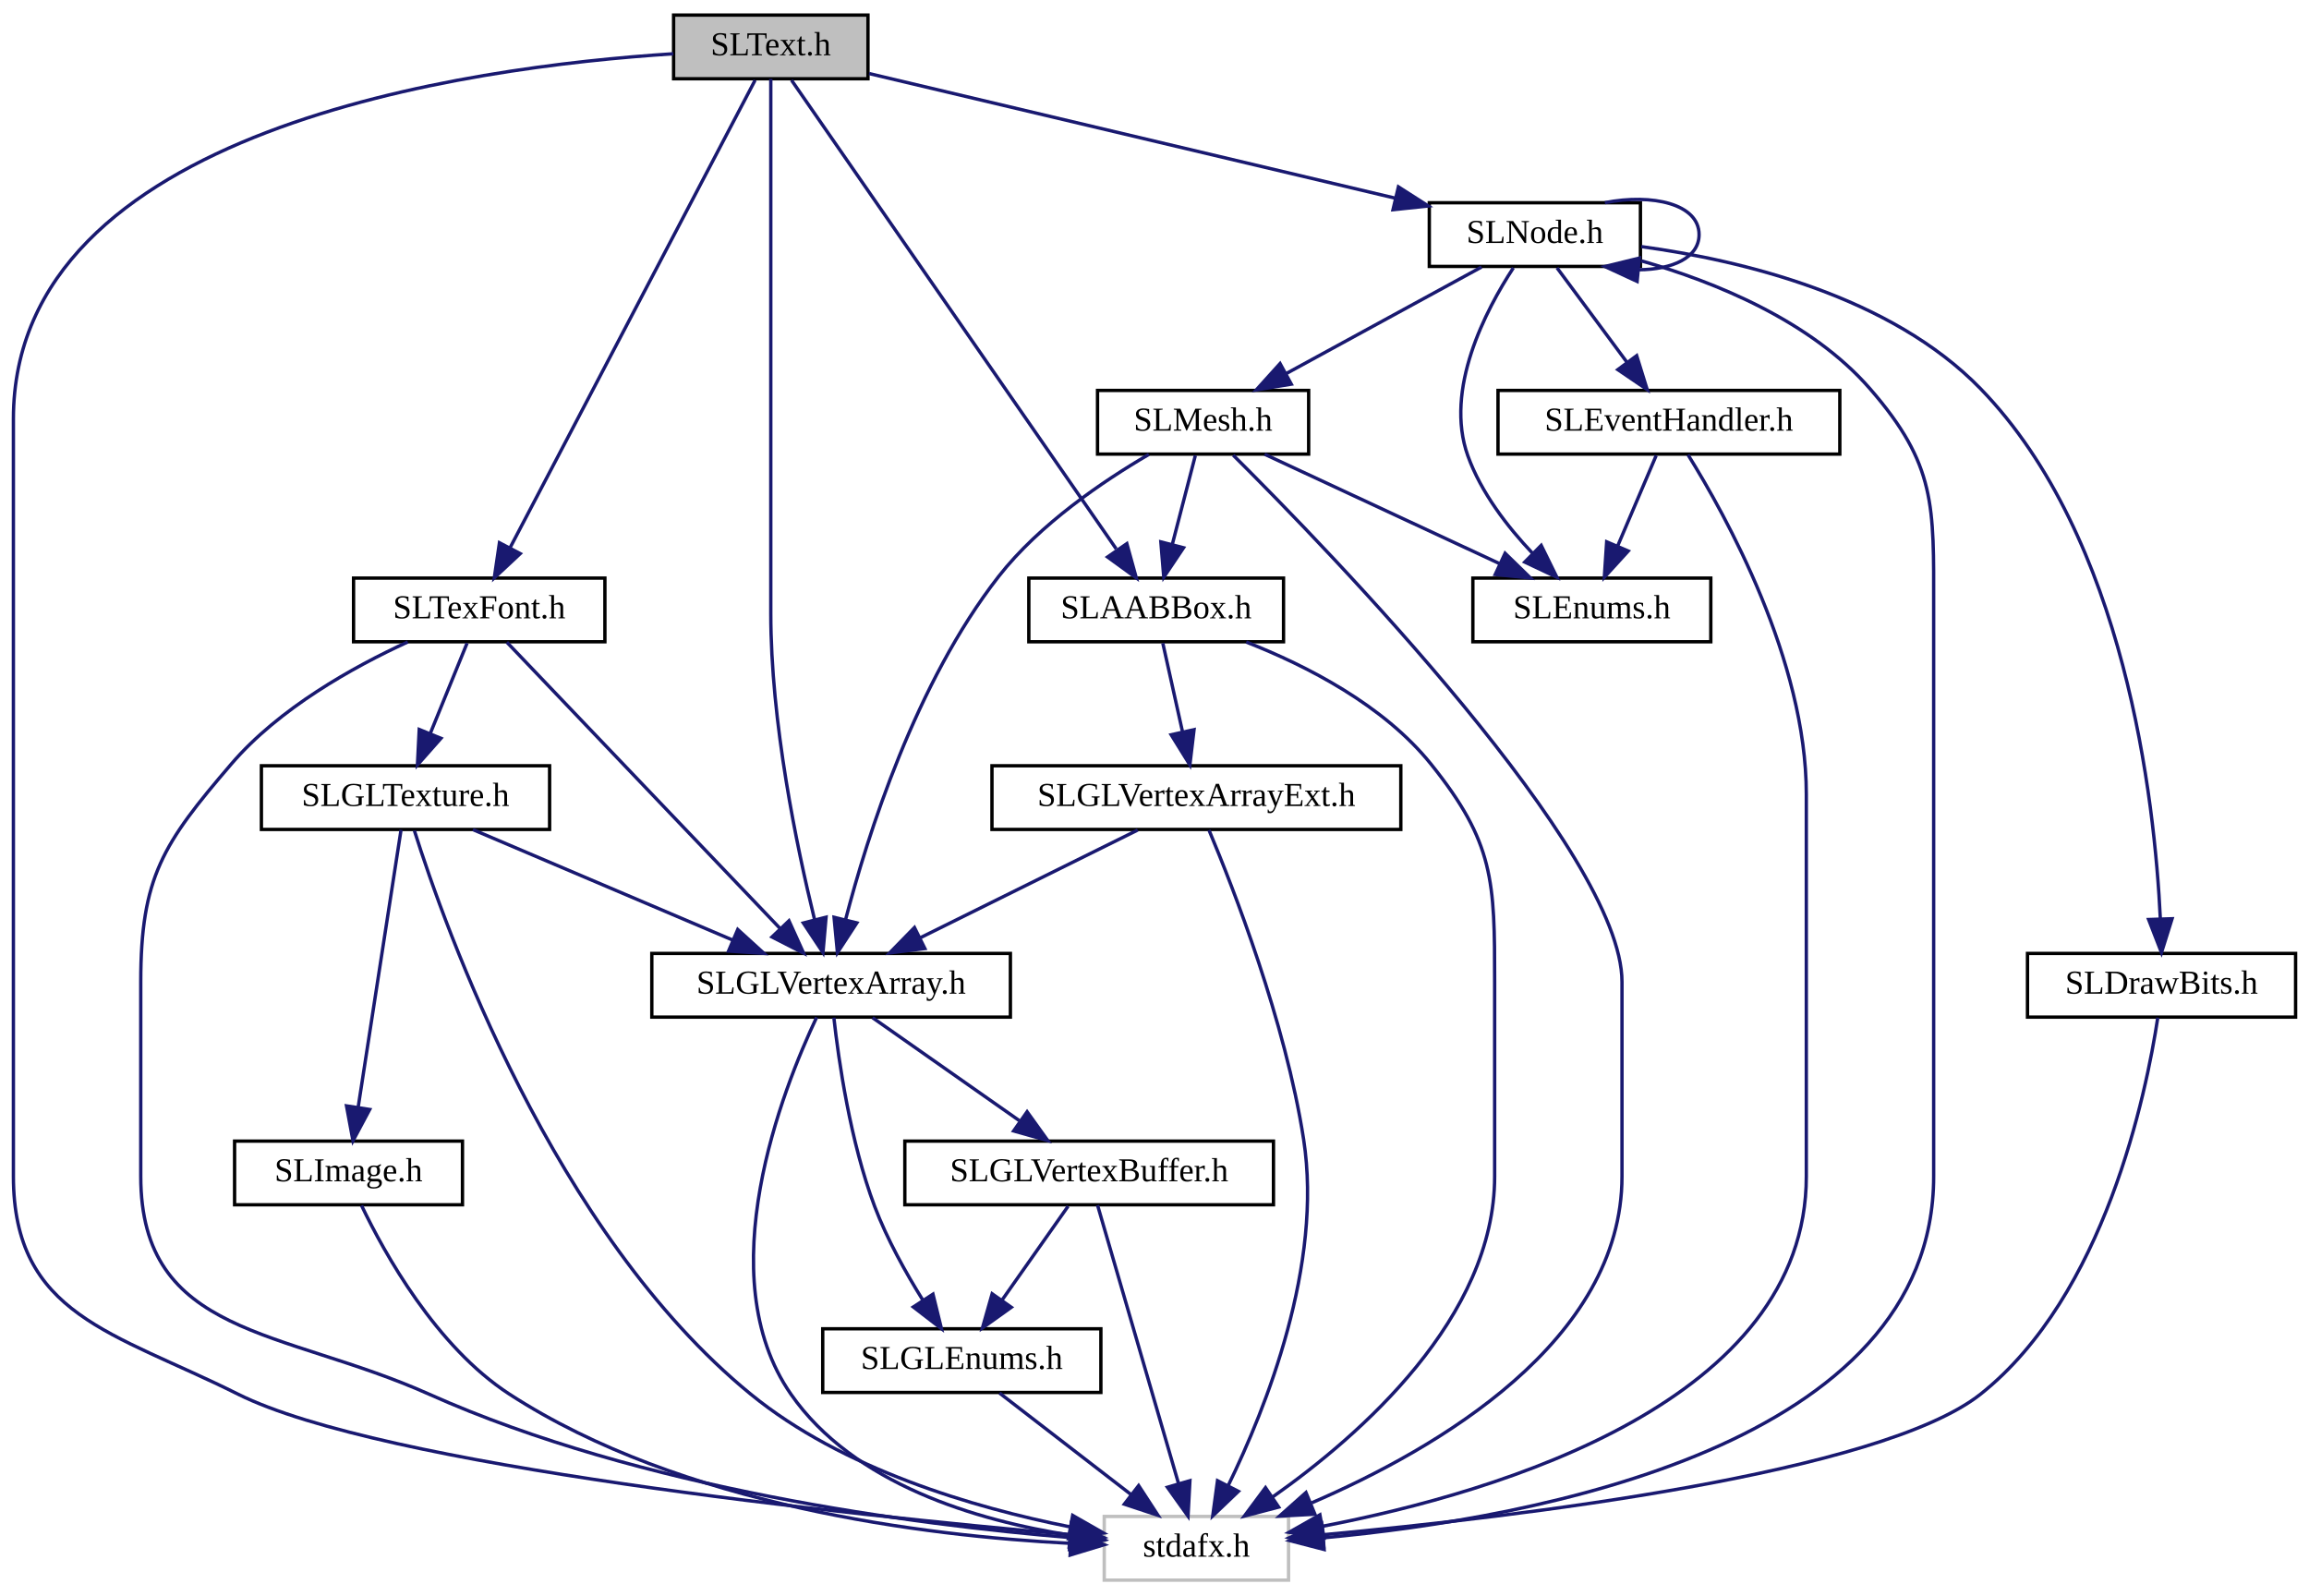
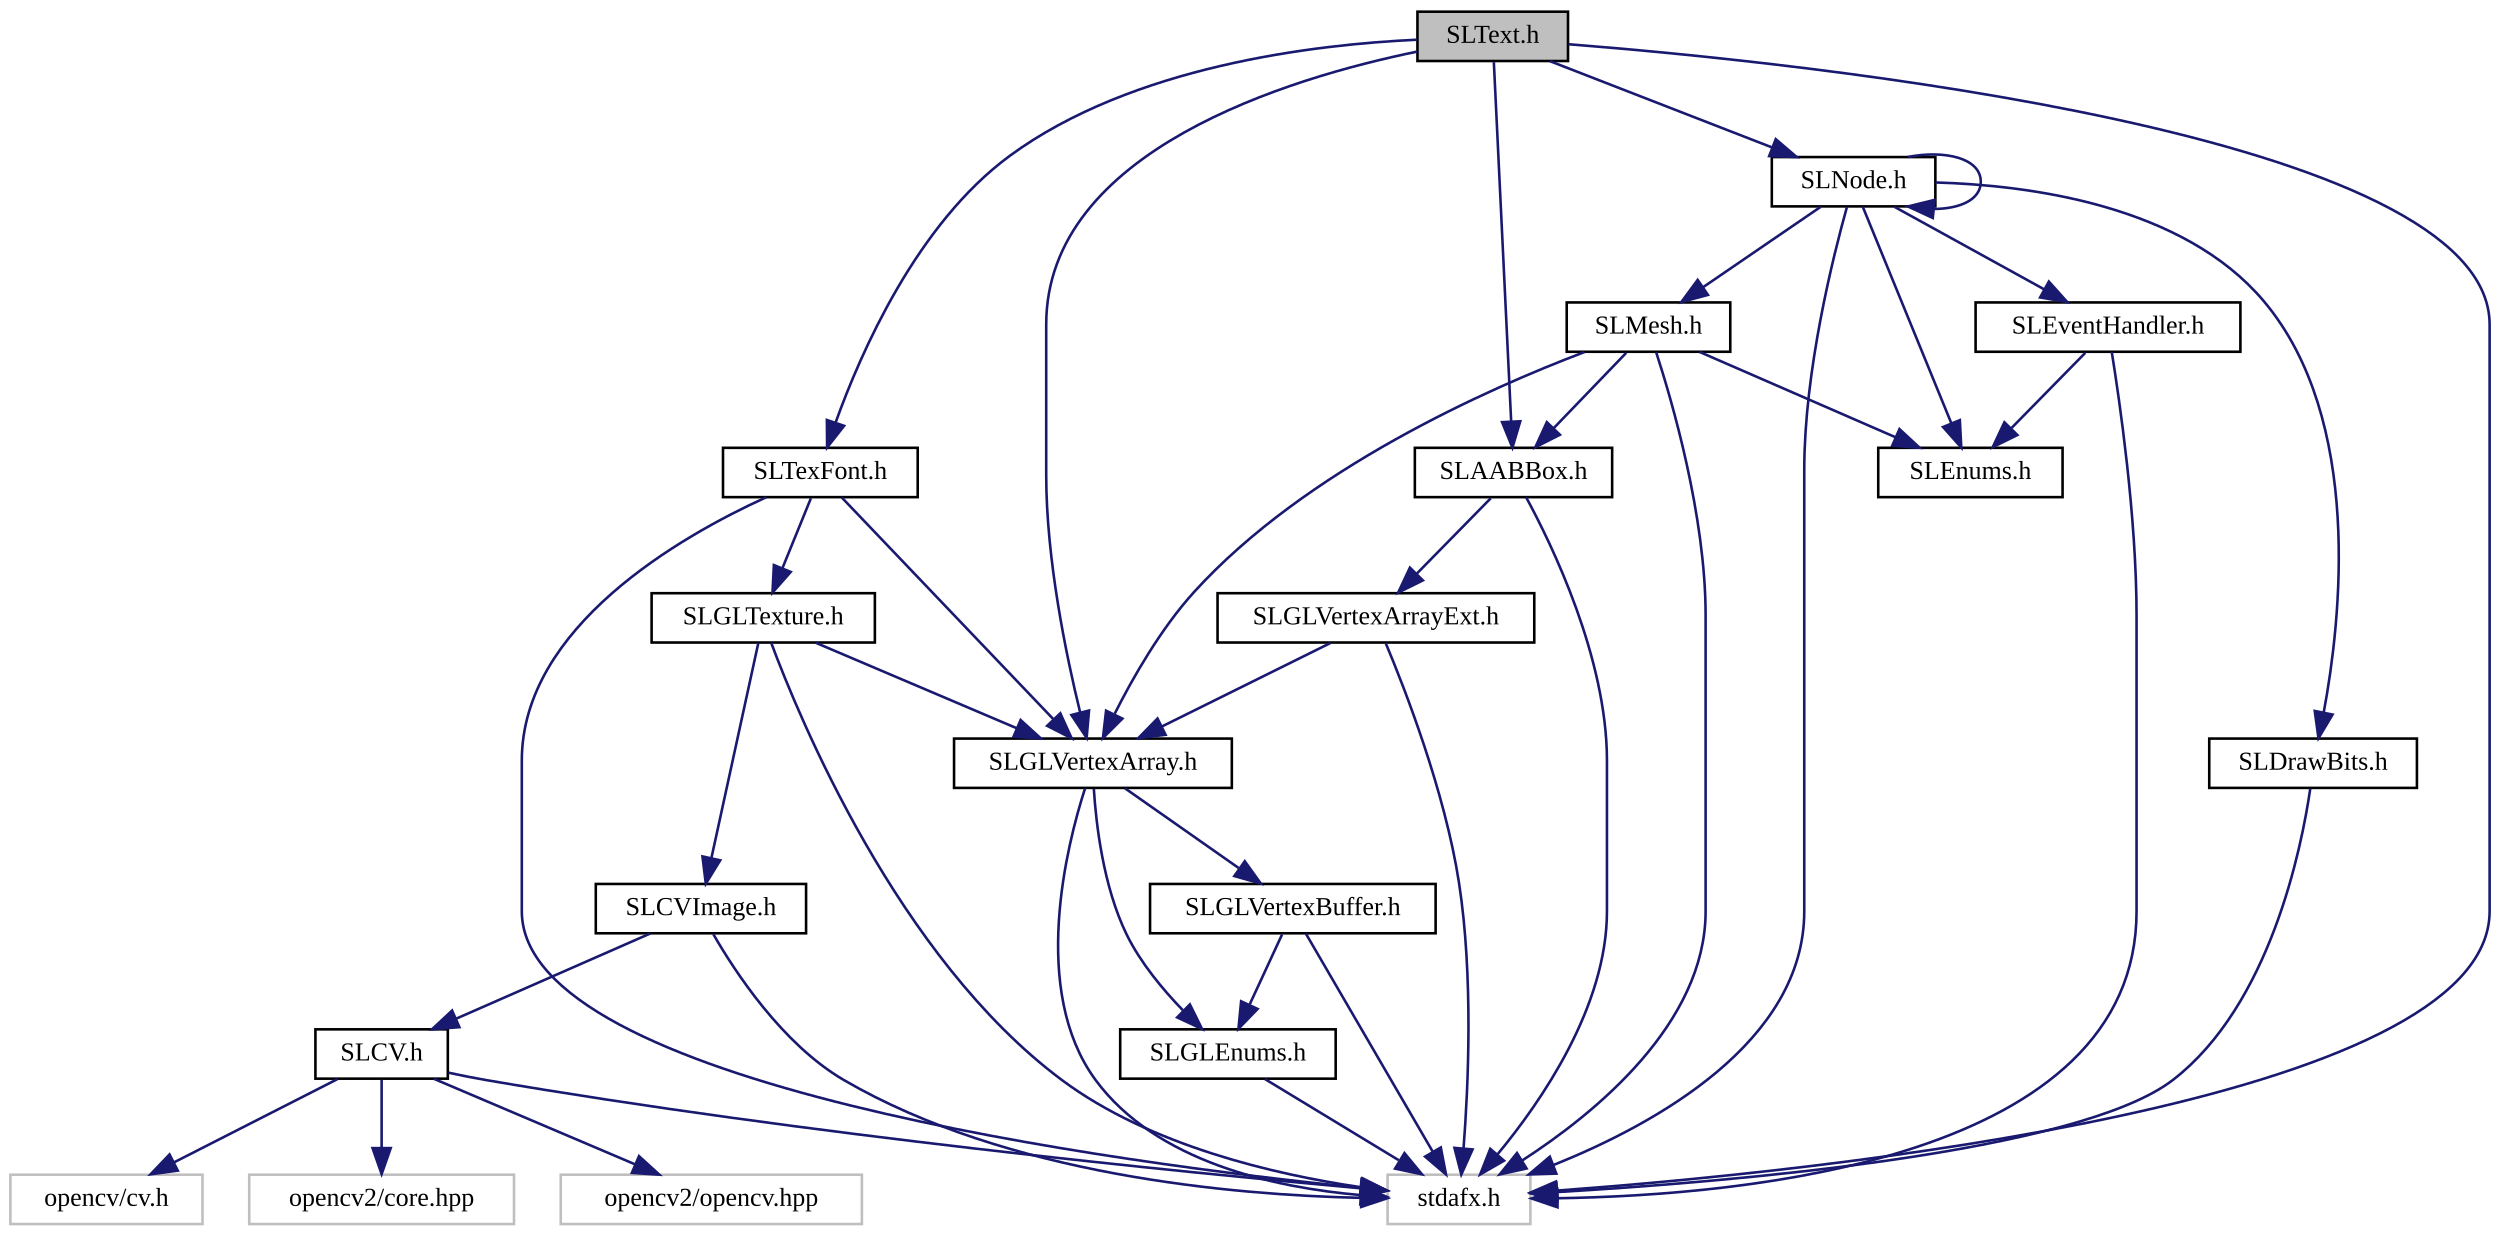
- <svg xmlns="http://www.w3.org/2000/svg" xmlns:xlink="http://www.w3.org/1999/xlink" width="689pt" height="476pt" viewBox="0.00 0.00 689.00 476.00">
+ <svg xmlns="http://www.w3.org/2000/svg" xmlns:xlink="http://www.w3.org/1999/xlink" width="963pt" height="476pt" viewBox="0.00 0.00 963.00 476.00">
  <g id="graph1" class="graph" transform="scale(1 1) rotate(0) translate(4 472)">
-     <polygon fill="white" stroke="white" points="-4,5 -4,-472 686,-472 686,5 -4,5" />
+     <polygon fill="white" stroke="white" points="-4,5 -4,-472 960,-472 960,5 -4,5" />
    <g id="node1" class="node">
-       <polygon fill="#bfbfbf" stroke="black" points="197,-448.5 197,-467.5 255,-467.5 255,-448.5 197,-448.5" />
-       <text text-anchor="middle" x="226" y="-455.5" font-family="Arial.ttf" font-size="10.00">SLText.h</text>
+       <polygon fill="#bfbfbf" stroke="black" points="542,-448.5 542,-467.5 600,-467.5 600,-448.5 542,-448.5" />
+       <text text-anchor="middle" x="571" y="-455.5" font-family="Arial.ttf" font-size="10.00">SLText.h</text>
    </g>
    <g id="node3" class="node">
-       <polygon fill="white" stroke="#bfbfbf" points="325.5,-0.5 325.5,-19.5 380.5,-19.5 380.5,-0.5 325.5,-0.5" />
-       <text text-anchor="middle" x="353" y="-7.5" font-family="Arial.ttf" font-size="10.00">stdafx.h</text>
+       <polygon fill="white" stroke="#bfbfbf" points="530.5,-0.5 530.5,-19.5 585.5,-19.5 585.5,-0.5 530.5,-0.5" />
+       <text text-anchor="middle" x="558" y="-7.5" font-family="Arial.ttf" font-size="10.00">stdafx.h</text>
    </g>
    <g id="edge2" class="edge">
-       <path fill="none" stroke="midnightblue" d="M196.917,-455.954C135.878,-452.046 0,-433.619 0,-347 0,-347 0,-347 0,-121 0,-79.512 29.883,-74.536 67,-56 109.898,-34.577 247.712,-20.091 315.136,-14.102" />
-       <polygon fill="midnightblue" stroke="midnightblue" points="315.669,-17.569 325.327,-13.214 315.061,-10.595 315.669,-17.569" />
+       <path fill="none" stroke="midnightblue" d="M600.178,-454.958C689.79,-447.898 955,-420.769 955,-347 955,-347 955,-347 955,-121 955,-46.905 694.93,-20.692 595.778,-13.39" />
+       <polygon fill="midnightblue" stroke="midnightblue" points="595.824,-9.885 585.601,-12.666 595.327,-16.867 595.824,-9.885" />
    </g>
    <g id="node5" class="node">
      <a xlink:href="_s_l_node_8h.html" target="_top" xlink:title="SLNode.h">
-         <polygon fill="white" stroke="black" points="422.5,-392.5 422.5,-411.5 485.5,-411.5 485.5,-392.5 422.5,-392.5" />
-         <text text-anchor="middle" x="454" y="-399.5" font-family="Arial.ttf" font-size="10.00">SLNode.h</text>
+         <polygon fill="white" stroke="black" points="678.5,-392.5 678.5,-411.5 741.5,-411.5 741.5,-392.5 678.5,-392.5" />
+         <text text-anchor="middle" x="710" y="-399.5" font-family="Arial.ttf" font-size="10.00">SLNode.h</text>
      </a>
    </g>
    <g id="edge4" class="edge">
-       <path fill="none" stroke="midnightblue" d="M255.34,-450.051C295.258,-440.597 366.903,-423.628 412.367,-412.86" />
-       <polygon fill="midnightblue" stroke="midnightblue" points="413.284,-416.24 422.209,-410.53 411.671,-409.429 413.284,-416.24" />
+       <path fill="none" stroke="midnightblue" d="M593.025,-448.444C616.104,-439.478 652.562,-425.314 678.641,-415.183" />
+       <polygon fill="midnightblue" stroke="midnightblue" points="680.024,-418.4 688.078,-411.516 677.489,-411.875 680.024,-418.4" />
    </g>
    <g id="node13" class="node">
      <a xlink:href="_s_l_a_a_b_box_8h.html" target="_top" xlink:title="SLAABBox.h">
-         <polygon fill="white" stroke="black" points="303,-280.5 303,-299.5 379,-299.5 379,-280.5 303,-280.5" />
-         <text text-anchor="middle" x="341" y="-287.5" font-family="Arial.ttf" font-size="10.00">SLAABBox.h</text>
+         <polygon fill="white" stroke="black" points="541,-280.5 541,-299.5 617,-299.5 617,-280.5 541,-280.5" />
+         <text text-anchor="middle" x="579" y="-287.5" font-family="Arial.ttf" font-size="10.00">SLAABBox.h</text>
      </a>
    </g>
    <g id="edge52" class="edge">
-       <path fill="none" stroke="midnightblue" d="M232.183,-448.075C250.52,-421.606 304.831,-343.209 329.078,-308.21" />
-       <polygon fill="midnightblue" stroke="midnightblue" points="332.247,-309.781 335.064,-299.568 326.492,-305.795 332.247,-309.781" />
+       <path fill="none" stroke="midnightblue" d="M571.43,-448.075C572.689,-421.945 576.387,-345.211 578.105,-309.577" />
+       <polygon fill="midnightblue" stroke="midnightblue" points="581.602,-309.725 578.587,-299.568 574.61,-309.388 581.602,-309.725" />
    </g>
    <g id="node19" class="node">
      <a xlink:href="_s_l_g_l_vertex_array_8h.html" target="_top" xlink:title="SLGLVertexArray.h">
-         <polygon fill="white" stroke="black" points="190.5,-168.5 190.5,-187.5 297.5,-187.5 297.5,-168.5 190.5,-168.5" />
-         <text text-anchor="middle" x="244" y="-175.5" font-family="Arial.ttf" font-size="10.00">SLGLVertexArray.h</text>
+         <polygon fill="white" stroke="black" points="363.5,-168.5 363.5,-187.5 470.5,-187.5 470.5,-168.5 363.5,-168.5" />
+         <text text-anchor="middle" x="417" y="-175.5" font-family="Arial.ttf" font-size="10.00">SLGLVertexArray.h</text>
      </a>
    </g>
    <g id="edge54" class="edge">
-       <path fill="none" stroke="midnightblue" d="M226,-448.442C226,-429.936 226,-384.813 226,-347 226,-347 226,-347 226,-289 226,-256.537 233.73,-219.384 239.058,-197.628" />
-       <polygon fill="midnightblue" stroke="midnightblue" points="242.495,-198.315 241.572,-187.76 235.712,-196.587 242.495,-198.315" />
+       <path fill="none" stroke="midnightblue" d="M541.823,-452.106C492.75,-442.023 399,-413.992 399,-347 399,-347 399,-347 399,-289 399,-256.537 406.73,-219.384 412.058,-197.628" />
+       <polygon fill="midnightblue" stroke="midnightblue" points="415.495,-198.315 414.572,-187.76 408.712,-196.587 415.495,-198.315" />
    </g>
    <g id="node41" class="node">
      <a xlink:href="_s_l_tex_font_8h.html" target="_top" xlink:title="SLTexFont.h">
-         <polygon fill="white" stroke="black" points="101.5,-280.5 101.5,-299.5 176.5,-299.5 176.5,-280.5 101.5,-280.5" />
-         <text text-anchor="middle" x="139" y="-287.5" font-family="Arial.ttf" font-size="10.00">SLTexFont.h</text>
+         <polygon fill="white" stroke="black" points="274.5,-280.5 274.5,-299.5 349.5,-299.5 349.5,-280.5 274.5,-280.5" />
+         <text text-anchor="middle" x="312" y="-287.5" font-family="Arial.ttf" font-size="10.00">SLTexFont.h</text>
      </a>
    </g>
    <g id="edge56" class="edge">
-       <path fill="none" stroke="midnightblue" d="M221.323,-448.075C207.509,-421.719 166.713,-343.878 148.256,-308.661" />
-       <polygon fill="midnightblue" stroke="midnightblue" points="151.233,-306.801 143.491,-299.568 145.033,-310.05 151.233,-306.801" />
+       <path fill="none" stroke="midnightblue" d="M541.676,-456.692C502.387,-454.879 432.156,-446.575 385,-412 349.177,-385.735 327.511,-336.098 317.896,-309.286" />
+       <polygon fill="midnightblue" stroke="midnightblue" points="321.142,-307.96 314.602,-299.624 314.516,-310.219 321.142,-307.96" />
    </g>
    <g id="edge6" class="edge">
-       <path fill="none" stroke="midnightblue" d="M485.74,-394.174C507.831,-387.844 536.377,-376.249 554,-356 573.759,-333.296 573,-321.098 573,-291 573,-291 573,-291 573,-121 573,-40.669 454.205,-19 391.203,-13.156" />
-       <polygon fill="midnightblue" stroke="midnightblue" points="391.12,-9.637 380.863,-12.293 390.537,-16.613 391.12,-9.637" />
+       <path fill="none" stroke="midnightblue" d="M707.438,-392.249C702.251,-373.738 691,-329.179 691,-291 691,-291 691,-291 691,-121 691,-70.725 633.871,-39.1 594.497,-23.275" />
+       <polygon fill="midnightblue" stroke="midnightblue" points="595.504,-19.912 584.915,-19.59 592.992,-26.446 595.504,-19.912" />
    </g>
    <g id="edge40" class="edge">
-       <path fill="none" stroke="midnightblue" d="M474.899,-411.525C489.099,-414.308 503,-411.133 503,-402 503,-395.079 495.017,-391.579 484.97,-391.501" />
-       <polygon fill="midnightblue" stroke="midnightblue" points="484.515,-388.029 474.899,-392.475 485.189,-394.996 484.515,-388.029" />
+       <path fill="none" stroke="midnightblue" d="M730.899,-411.525C745.099,-414.308 759,-411.133 759,-402 759,-395.079 751.017,-391.579 740.97,-391.501" />
+       <polygon fill="midnightblue" stroke="midnightblue" points="740.515,-388.029 730.899,-392.475 741.189,-394.996 740.515,-388.029" />
    </g>
    <g id="node8" class="node">
      <a xlink:href="_s_l_enums_8h.html" target="_top" xlink:title="SLEnums.h">
-         <polygon fill="white" stroke="black" points="435.5,-280.5 435.5,-299.5 506.5,-299.5 506.5,-280.5 435.5,-280.5" />
-         <text text-anchor="middle" x="471" y="-287.5" font-family="Arial.ttf" font-size="10.00">SLEnums.h</text>
+         <polygon fill="white" stroke="black" points="719.5,-280.5 719.5,-299.5 790.5,-299.5 790.5,-280.5 719.5,-280.5" />
+         <text text-anchor="middle" x="755" y="-287.5" font-family="Arial.ttf" font-size="10.00">SLEnums.h</text>
      </a>
    </g>
    <g id="edge8" class="edge">
-       <path fill="none" stroke="midnightblue" d="M447.587,-392.084C439.349,-379.481 426.911,-355.784 434,-336 437.941,-325.003 445.857,-314.769 453.36,-306.848" />
-       <polygon fill="midnightblue" stroke="midnightblue" points="455.892,-309.266 460.562,-299.755 450.981,-304.278 455.892,-309.266" />
+       <path fill="none" stroke="midnightblue" d="M713.531,-392.368C720.859,-374.456 737.85,-332.923 747.658,-308.948" />
+       <polygon fill="midnightblue" stroke="midnightblue" points="750.938,-310.172 751.485,-299.591 744.46,-307.522 750.938,-310.172" />
    </g>
    <g id="node10" class="node">
      <a xlink:href="_s_l_mesh_8h.html" target="_top" xlink:title="SLMesh.h">
-         <polygon fill="white" stroke="black" points="323.5,-336.5 323.5,-355.5 386.5,-355.5 386.5,-336.5 323.5,-336.5" />
-         <text text-anchor="middle" x="355" y="-343.5" font-family="Arial.ttf" font-size="10.00">SLMesh.h</text>
+         <polygon fill="white" stroke="black" points="599.5,-336.5 599.5,-355.5 662.5,-355.5 662.5,-336.5 599.5,-336.5" />
+         <text text-anchor="middle" x="631" y="-343.5" font-family="Arial.ttf" font-size="10.00">SLMesh.h</text>
      </a>
    </g>
    <g id="edge10" class="edge">
-       <path fill="none" stroke="midnightblue" d="M438.094,-392.324C422.362,-383.743 398.058,-370.486 379.791,-360.522" />
-       <polygon fill="midnightblue" stroke="midnightblue" points="381.322,-357.37 370.867,-355.655 377.97,-363.516 381.322,-357.37" />
+       <path fill="none" stroke="midnightblue" d="M697.307,-392.324C685.099,-383.979 666.422,-371.212 651.997,-361.352" />
+       <polygon fill="midnightblue" stroke="midnightblue" points="653.892,-358.408 643.661,-355.655 649.942,-364.187 653.892,-358.408" />
    </g>
    <g id="node32" class="node">
      <a xlink:href="_s_l_draw_bits_8h.html" target="_top" xlink:title="SLDrawBits.h">
-         <polygon fill="white" stroke="black" points="601,-168.5 601,-187.5 681,-187.5 681,-168.5 601,-168.5" />
-         <text text-anchor="middle" x="641" y="-175.5" font-family="Arial.ttf" font-size="10.00">SLDrawBits.h</text>
+         <polygon fill="white" stroke="black" points="847,-168.5 847,-187.5 927,-187.5 927,-168.5 847,-168.5" />
+         <text text-anchor="middle" x="887" y="-175.5" font-family="Arial.ttf" font-size="10.00">SLDrawBits.h</text>
      </a>
    </g>
    <g id="edge42" class="edge">
-       <path fill="none" stroke="midnightblue" d="M485.758,-398.417C515.803,-394.304 560.18,-383.641 587,-356 630.202,-311.476 638.954,-233.413 640.646,-197.741" />
-       <polygon fill="midnightblue" stroke="midnightblue" points="644.144,-197.857 640.983,-187.745 637.148,-197.622 644.144,-197.857" />
+       <path fill="none" stroke="midnightblue" d="M741.58,-401.713C778.034,-400.666 836.943,-392.862 868,-356 906.453,-310.36 897.706,-232.864 891.087,-197.539" />
+       <polygon fill="midnightblue" stroke="midnightblue" points="894.497,-196.747 889.075,-187.645 887.638,-198.142 894.497,-196.747" />
    </g>
    <g id="node35" class="node">
      <a xlink:href="_s_l_event_handler_8h.html" target="_top" xlink:title="SLEventHandler.h">
-         <polygon fill="white" stroke="black" points="443,-336.5 443,-355.5 545,-355.5 545,-336.5 443,-336.5" />
-         <text text-anchor="middle" x="494" y="-343.5" font-family="Arial.ttf" font-size="10.00">SLEventHandler.h</text>
+         <polygon fill="white" stroke="black" points="757,-336.5 757,-355.5 859,-355.5 859,-336.5 757,-336.5" />
+         <text text-anchor="middle" x="808" y="-343.5" font-family="Arial.ttf" font-size="10.00">SLEventHandler.h</text>
      </a>
    </g>
    <g id="edge46" class="edge">
-       <path fill="none" stroke="midnightblue" d="M460.605,-392.083C466.255,-384.455 474.545,-373.264 481.451,-363.941" />
-       <polygon fill="midnightblue" stroke="midnightblue" points="484.378,-365.87 487.518,-355.751 478.753,-361.703 484.378,-365.87" />
+       <path fill="none" stroke="midnightblue" d="M725.745,-392.324C741.319,-383.743 765.377,-370.486 783.459,-360.522" />
+       <polygon fill="midnightblue" stroke="midnightblue" points="785.224,-363.546 792.294,-355.655 781.846,-357.415 785.224,-363.546" />
    </g>
    <g id="edge12" class="edge">
-       <path fill="none" stroke="midnightblue" d="M363.99,-336.179C392.651,-307.666 480,-217.602 480,-179 480,-179 480,-179 480,-121 480,-71.865 425.014,-39.766 387.403,-23.557" />
-       <polygon fill="midnightblue" stroke="midnightblue" points="388.367,-20.169 377.788,-19.591 385.698,-26.64 388.367,-20.169" />
+       <path fill="none" stroke="midnightblue" d="M633.967,-336.279C639.972,-317.824 653,-273.367 653,-235 653,-235 653,-235 653,-121 653,-77.739 610.392,-43.086 582.245,-24.915" />
+       <polygon fill="midnightblue" stroke="midnightblue" points="584.03,-21.903 573.687,-19.604 580.339,-27.851 584.03,-21.903" />
    </g>
    <g id="edge38" class="edge">
-       <path fill="none" stroke="midnightblue" d="M373.381,-336.444C392.216,-327.675 421.731,-313.935 443.379,-303.858" />
-       <polygon fill="midnightblue" stroke="midnightblue" points="445.117,-306.91 452.705,-299.516 442.162,-300.564 445.117,-306.91" />
+       <path fill="none" stroke="midnightblue" d="M650.648,-336.444C670.965,-327.596 702.903,-313.687 726.098,-303.586" />
+       <polygon fill="midnightblue" stroke="midnightblue" points="727.673,-306.718 735.444,-299.516 724.878,-300.3 727.673,-306.718" />
    </g>
    <g id="edge14" class="edge">
-       <path fill="none" stroke="midnightblue" d="M352.688,-336.083C350.833,-328.927 348.165,-318.635 345.846,-309.691" />
-       <polygon fill="midnightblue" stroke="midnightblue" points="349.166,-308.553 343.269,-299.751 342.391,-310.309 349.166,-308.553" />
+       <path fill="none" stroke="midnightblue" d="M622.413,-336.083C614.841,-328.22 603.622,-316.569 594.486,-307.081" />
+       <polygon fill="midnightblue" stroke="midnightblue" points="596.885,-304.527 587.427,-299.751 591.842,-309.382 596.885,-304.527" />
    </g>
    <g id="edge36" class="edge">
-       <path fill="none" stroke="midnightblue" d="M338.809,-336.4C325.263,-328.499 306.239,-315.655 294,-300 269.245,-268.335 254.832,-222.682 248.285,-197.473" />
-       <polygon fill="midnightblue" stroke="midnightblue" points="251.677,-196.61 245.888,-187.737 244.88,-198.284 251.677,-196.61" />
+       <path fill="none" stroke="midnightblue" d="M606.355,-336.4C569.286,-322.353 498.959,-291.228 456,-244 443.157,-229.881 432.349,-210.897 425.392,-197.093" />
+       <polygon fill="midnightblue" stroke="midnightblue" points="428.359,-195.189 420.852,-187.712 422.058,-198.238 428.359,-195.189" />
    </g>
    <g id="edge16" class="edge">
-       <path fill="none" stroke="midnightblue" d="M367.871,-280.421C385.906,-273.353 408.866,-261.599 423,-244 441.846,-220.533 442,-209.098 442,-179 442,-179 442,-179 442,-121 442,-78.846 402.01,-43.779 375.642,-25.239" />
-       <polygon fill="midnightblue" stroke="midnightblue" points="377.544,-22.3 367.299,-19.599 373.623,-28.099 377.544,-22.3" />
+       <path fill="none" stroke="midnightblue" d="M583.855,-280.473C593.682,-262.386 615,-218.585 615,-179 615,-179 615,-179 615,-121 615,-84.3 589.679,-47.657 572.79,-27.297" />
+       <polygon fill="midnightblue" stroke="midnightblue" points="575.348,-24.904 566.167,-19.616 570.046,-29.475 575.348,-24.904" />
    </g>
    <g id="node16" class="node">
      <a xlink:href="_s_l_g_l_vertex_array_ext_8h.html" target="_top" xlink:title="SLGLVertexArrayExt.h">
-         <polygon fill="white" stroke="black" points="292,-224.5 292,-243.5 414,-243.5 414,-224.5 292,-224.5" />
-         <text text-anchor="middle" x="353" y="-231.5" font-family="Arial.ttf" font-size="10.00">SLGLVertexArrayExt.h</text>
+         <polygon fill="white" stroke="black" points="465,-224.5 465,-243.5 587,-243.5 587,-224.5 465,-224.5" />
+         <text text-anchor="middle" x="526" y="-231.5" font-family="Arial.ttf" font-size="10.00">SLGLVertexArrayExt.h</text>
      </a>
    </g>
    <g id="edge18" class="edge">
-       <path fill="none" stroke="midnightblue" d="M342.982,-280.083C344.572,-272.927 346.859,-262.635 348.846,-253.691" />
-       <polygon fill="midnightblue" stroke="midnightblue" points="352.303,-254.272 351.055,-243.751 345.469,-252.754 352.303,-254.272" />
+       <path fill="none" stroke="midnightblue" d="M570.248,-280.083C562.53,-272.22 551.095,-260.569 541.783,-251.081" />
+       <polygon fill="midnightblue" stroke="midnightblue" points="544.092,-248.436 534.589,-243.751 539.096,-253.34 544.092,-248.436" />
    </g>
    <g id="edge20" class="edge">
-       <path fill="none" stroke="midnightblue" d="M356.762,-224.302C363.982,-207.084 379.547,-167.265 385,-132 390.785,-94.588 373.876,-52.057 362.482,-28.702" />
-       <polygon fill="midnightblue" stroke="midnightblue" points="365.538,-26.99 357.877,-19.672 359.302,-30.17 365.538,-26.99" />
+       <path fill="none" stroke="midnightblue" d="M529.762,-224.302C536.982,-207.084 552.547,-167.265 558,-132 563.545,-96.14 561.607,-53.584 559.76,-29.694" />
+       <polygon fill="midnightblue" stroke="midnightblue" points="563.234,-29.242 558.893,-19.577 556.26,-29.839 563.234,-29.242" />
    </g>
    <g id="edge22" class="edge">
-       <path fill="none" stroke="midnightblue" d="M335.487,-224.324C317.928,-215.625 290.669,-202.12 270.469,-192.113" />
-       <polygon fill="midnightblue" stroke="midnightblue" points="271.984,-188.958 261.469,-187.655 268.876,-195.23 271.984,-188.958" />
+       <path fill="none" stroke="midnightblue" d="M508.487,-224.324C490.928,-215.625 463.669,-202.12 443.469,-192.113" />
+       <polygon fill="midnightblue" stroke="midnightblue" points="444.984,-188.958 434.469,-187.655 441.876,-195.23 444.984,-188.958" />
    </g>
    <g id="edge24" class="edge">
-       <path fill="none" stroke="midnightblue" d="M239.674,-168.428C229.636,-147.202 207.423,-91.362 232,-56 250.683,-29.118 287.436,-18.263 315.558,-13.896" />
-       <polygon fill="midnightblue" stroke="midnightblue" points="316.033,-17.364 325.478,-12.564 315.101,-10.426 316.033,-17.364" />
+       <path fill="none" stroke="midnightblue" d="M413.965,-168.325C407.051,-146.863 392.612,-90.526 418,-56 441.268,-24.356 487.133,-14.493 520.031,-11.662" />
+       <polygon fill="midnightblue" stroke="midnightblue" points="520.471,-15.14 530.211,-10.97 519.997,-8.156 520.471,-15.14" />
    </g>
    <g id="node22" class="node">
      <a xlink:href="_s_l_g_l_enums_8h.html" target="_top" xlink:title="SLGLEnums.h">
-         <polygon fill="white" stroke="black" points="241.5,-56.5 241.5,-75.5 324.5,-75.5 324.5,-56.5 241.5,-56.5" />
-         <text text-anchor="middle" x="283" y="-63.5" font-family="Arial.ttf" font-size="10.00">SLGLEnums.h</text>
+         <polygon fill="white" stroke="black" points="427.5,-56.5 427.5,-75.5 510.5,-75.5 510.5,-56.5 427.5,-56.5" />
+         <text text-anchor="middle" x="469" y="-63.5" font-family="Arial.ttf" font-size="10.00">SLGLEnums.h</text>
      </a>
    </g>
    <g id="edge26" class="edge">
-       <path fill="none" stroke="midnightblue" d="M244.824,-168.34C246.233,-155.643 249.69,-131.382 257,-112 260.662,-102.291 266.28,-92.224 271.359,-84.08" />
-       <polygon fill="midnightblue" stroke="midnightblue" points="274.397,-85.829 276.923,-75.54 268.531,-82.008 274.397,-85.829" />
+       <path fill="none" stroke="midnightblue" d="M417.346,-168.133C418.16,-155.179 420.883,-130.6 430,-112 435.324,-101.139 443.927,-90.806 451.701,-82.787" />
+       <polygon fill="midnightblue" stroke="midnightblue" points="454.342,-85.1 459.046,-75.606 449.449,-80.094 454.342,-85.1" />
    </g>
    <g id="node25" class="node">
      <a xlink:href="_s_l_g_l_vertex_buffer_8h.html" target="_top" xlink:title="SLGLVertexBuffer.h">
-         <polygon fill="white" stroke="black" points="266,-112.5 266,-131.5 376,-131.5 376,-112.5 266,-112.5" />
-         <text text-anchor="middle" x="321" y="-119.5" font-family="Arial.ttf" font-size="10.00">SLGLVertexBuffer.h</text>
+         <polygon fill="white" stroke="black" points="439,-112.5 439,-131.5 549,-131.5 549,-112.5 439,-112.5" />
+         <text text-anchor="middle" x="494" y="-119.5" font-family="Arial.ttf" font-size="10.00">SLGLVertexBuffer.h</text>
      </a>
    </g>
    <g id="edge30" class="edge">
-       <path fill="none" stroke="midnightblue" d="M256.371,-168.324C268.158,-160.058 286.132,-147.453 300.136,-137.632" />
-       <polygon fill="midnightblue" stroke="midnightblue" points="302.482,-140.262 308.659,-131.655 298.462,-134.531 302.482,-140.262" />
+       <path fill="none" stroke="midnightblue" d="M429.371,-168.324C441.158,-160.058 459.132,-147.453 473.136,-137.632" />
+       <polygon fill="midnightblue" stroke="midnightblue" points="475.482,-140.262 481.659,-131.655 471.462,-134.531 475.482,-140.262" />
    </g>
    <g id="edge28" class="edge">
-       <path fill="none" stroke="midnightblue" d="M294.247,-56.324C304.797,-48.185 320.801,-35.84 333.442,-26.087" />
-       <polygon fill="midnightblue" stroke="midnightblue" points="335.769,-28.713 341.549,-19.834 331.493,-23.171 335.769,-28.713" />
+       <path fill="none" stroke="midnightblue" d="M483.299,-56.324C497.183,-47.9 518.492,-34.971 534.804,-25.074" />
+       <polygon fill="midnightblue" stroke="midnightblue" points="537.002,-27.834 543.736,-19.654 533.371,-21.849 537.002,-27.834" />
    </g>
    <g id="edge32" class="edge">
-       <path fill="none" stroke="midnightblue" d="M323.511,-112.368C328.698,-94.537 340.696,-53.295 347.685,-29.272" />
-       <polygon fill="midnightblue" stroke="midnightblue" points="351.068,-30.171 350.501,-19.591 344.347,-28.216 351.068,-30.171" />
+       <path fill="none" stroke="midnightblue" d="M499.022,-112.368C509.537,-94.296 534.043,-52.176 547.93,-28.307" />
+       <polygon fill="midnightblue" stroke="midnightblue" points="550.998,-29.995 553.001,-19.591 544.947,-26.475 550.998,-29.995" />
    </g>
    <g id="edge34" class="edge">
-       <path fill="none" stroke="midnightblue" d="M314.725,-112.083C309.358,-104.455 301.482,-93.264 294.921,-83.941" />
-       <polygon fill="midnightblue" stroke="midnightblue" points="297.775,-81.915 289.158,-75.751 292.051,-85.943 297.775,-81.915" />
+       <path fill="none" stroke="midnightblue" d="M489.872,-112.083C486.486,-104.77 481.584,-94.181 477.381,-85.103" />
+       <polygon fill="midnightblue" stroke="midnightblue" points="480.429,-83.355 473.051,-75.751 474.077,-86.296 480.429,-83.355" />
    </g>
    <g id="edge44" class="edge">
-       <path fill="none" stroke="midnightblue" d="M639.874,-168.326C636.47,-145.853 624.129,-85.447 587,-56 557.173,-32.344 449.289,-19.444 390.998,-14.06" />
-       <polygon fill="midnightblue" stroke="midnightblue" points="390.993,-10.546 380.721,-13.142 390.37,-17.518 390.993,-10.546" />
+       <path fill="none" stroke="midnightblue" d="M885.92,-168.266C882.628,-145.65 870.534,-84.928 833,-56 796.537,-27.898 662.3,-16.709 595.818,-12.817" />
+       <polygon fill="midnightblue" stroke="midnightblue" points="595.935,-9.318 585.755,-12.254 595.544,-16.307 595.935,-9.318" />
    </g>
    <g id="edge48" class="edge">
-       <path fill="none" stroke="midnightblue" d="M499.701,-336.288C510.967,-318.205 535,-274.946 535,-235 535,-235 535,-235 535,-121 535,-54.198 444.082,-26.875 390.766,-16.596" />
-       <polygon fill="midnightblue" stroke="midnightblue" points="391.106,-13.1 380.642,-14.76 389.857,-19.988 391.106,-13.1" />
+       <path fill="none" stroke="midnightblue" d="M809.438,-336.471C812.42,-318.022 819,-273.001 819,-235 819,-235 819,-235 819,-121 819,-25.39 668.436,-11.56 596.021,-10.437" />
+       <polygon fill="midnightblue" stroke="midnightblue" points="595.96,-6.937 585.932,-10.355 595.903,-13.936 595.96,-6.937" />
    </g>
    <g id="edge50" class="edge">
-       <path fill="none" stroke="midnightblue" d="M490.202,-336.083C487.087,-328.77 482.577,-318.181 478.711,-309.103" />
-       <polygon fill="midnightblue" stroke="midnightblue" points="481.866,-307.58 474.727,-299.751 475.426,-310.323 481.866,-307.58" />
+       <path fill="none" stroke="midnightblue" d="M799.248,-336.083C791.53,-328.22 780.095,-316.569 770.783,-307.081" />
+       <polygon fill="midnightblue" stroke="midnightblue" points="773.092,-304.436 763.589,-299.751 768.096,-309.34 773.092,-304.436" />
    </g>
    <g id="edge58" class="edge">
-       <path fill="none" stroke="midnightblue" d="M117.671,-280.444C101.353,-272.955 79.294,-260.662 65,-244 44.631,-220.258 38,-210.282 38,-179 38,-179 38,-179 38,-121 38,-73.089 80.265,-75.564 124,-56 187.44,-27.622 268.674,-17.07 315.376,-13.196" />
-       <polygon fill="midnightblue" stroke="midnightblue" points="315.656,-16.685 325.357,-12.427 315.118,-9.706 315.656,-16.685" />
-     </g>
-     <g id="edge70" class="edge">
-       <path fill="none" stroke="midnightblue" d="M147.239,-280.368C164.797,-261.974 206.132,-218.671 228.678,-195.052" />
-       <polygon fill="midnightblue" stroke="midnightblue" points="231.426,-197.242 235.799,-187.591 226.363,-192.408 231.426,-197.242" />
+       <path fill="none" stroke="midnightblue" d="M291.174,-280.473C258.035,-265.358 197,-230.527 197,-179 197,-179 197,-179 197,-121 197,-53.97 427.621,-23.818 520.204,-14.415" />
+       <polygon fill="midnightblue" stroke="midnightblue" points="520.665,-17.886 530.272,-13.419 519.976,-10.92 520.665,-17.886" />
+     </g>
+     <g id="edge80" class="edge">
+       <path fill="none" stroke="midnightblue" d="M320.239,-280.368C337.797,-261.974 379.132,-218.671 401.678,-195.052" />
+       <polygon fill="midnightblue" stroke="midnightblue" points="404.426,-197.242 408.799,-187.591 399.363,-192.408 404.426,-197.242" />
    </g>
    <g id="node44" class="node">
      <a xlink:href="_s_l_g_l_texture_8h.html" target="_top" xlink:title="SLGLTexture.h">
-         <polygon fill="white" stroke="black" points="74,-224.5 74,-243.5 160,-243.5 160,-224.5 74,-224.5" />
-         <text text-anchor="middle" x="117" y="-231.5" font-family="Arial.ttf" font-size="10.00">SLGLTexture.h</text>
+         <polygon fill="white" stroke="black" points="247,-224.5 247,-243.5 333,-243.5 333,-224.5 247,-224.5" />
+         <text text-anchor="middle" x="290" y="-231.5" font-family="Arial.ttf" font-size="10.00">SLGLTexture.h</text>
      </a>
    </g>
    <g id="edge60" class="edge">
-       <path fill="none" stroke="midnightblue" d="M135.367,-280.083C132.388,-272.77 128.074,-262.181 124.375,-253.103" />
-       <polygon fill="midnightblue" stroke="midnightblue" points="127.58,-251.691 120.565,-243.751 121.097,-254.333 127.58,-251.691" />
+       <path fill="none" stroke="midnightblue" d="M308.367,-280.083C305.388,-272.77 301.074,-262.181 297.375,-253.103" />
+       <polygon fill="midnightblue" stroke="midnightblue" points="300.58,-251.691 293.565,-243.751 294.097,-254.333 300.58,-251.691" />
    </g>
    <g id="edge62" class="edge">
-       <path fill="none" stroke="midnightblue" d="M119.65,-224.158C128.691,-195.481 161.08,-104.137 220,-56 247.404,-33.611 286.498,-22.144 315.21,-16.411" />
-       <polygon fill="midnightblue" stroke="midnightblue" points="316.081,-19.809 325.278,-14.549 314.808,-12.926 316.081,-19.809" />
+       <path fill="none" stroke="midnightblue" d="M293.043,-224.456C303.649,-195.923 341.82,-103.073 405,-56 438.958,-30.699 486.953,-19.567 520.09,-14.706" />
+       <polygon fill="midnightblue" stroke="midnightblue" points="520.844,-18.136 530.29,-13.337 519.914,-11.198 520.844,-18.136" />
+     </g>
+     <g id="edge78" class="edge">
+       <path fill="none" stroke="midnightblue" d="M310.124,-224.444C331.024,-215.557 363.935,-201.563 387.716,-191.451" />
+       <polygon fill="midnightblue" stroke="midnightblue" points="389.138,-194.65 396.971,-187.516 386.398,-188.208 389.138,-194.65" />
+     </g>
+     <g id="node47" class="node">
+       <a xlink:href="_s_l_c_v_image_8h.html" target="_top" xlink:title="SLCVImage.h">
+         <polygon fill="white" stroke="black" points="225.5,-112.5 225.5,-131.5 306.5,-131.5 306.5,-112.5 225.5,-112.5" />
+         <text text-anchor="middle" x="266" y="-119.5" font-family="Arial.ttf" font-size="10.00">SLCVImage.h</text>
+       </a>
+     </g>
+     <g id="edge64" class="edge">
+       <path fill="none" stroke="midnightblue" d="M288.117,-224.368C284.244,-206.617 275.309,-165.666 270.058,-141.597" />
+       <polygon fill="midnightblue" stroke="midnightblue" points="273.426,-140.615 267.874,-131.591 266.587,-142.108 273.426,-140.615" />
+     </g>
+     <g id="edge66" class="edge">
+       <path fill="none" stroke="midnightblue" d="M270.761,-112.186C278.978,-97.89 297.25,-69.855 321,-56 384.024,-19.235 471.029,-11.669 520.187,-10.587" />
+       <polygon fill="midnightblue" stroke="midnightblue" points="520.422,-14.084 530.373,-10.444 520.325,-7.085 520.422,-14.084" />
+     </g>
+     <g id="node50" class="node">
+       <a xlink:href="_s_l_c_v_8h.html" target="_top" xlink:title="SLCV.h">
+         <polygon fill="white" stroke="black" points="117.5,-56.5 117.5,-75.5 168.5,-75.5 168.5,-56.5 117.5,-56.5" />
+         <text text-anchor="middle" x="143" y="-63.5" font-family="Arial.ttf" font-size="10.00">SLCV.h</text>
+       </a>
    </g>
    <g id="edge68" class="edge">
-       <path fill="none" stroke="midnightblue" d="M137.124,-224.444C158.024,-215.557 190.935,-201.563 214.716,-191.451" />
-       <polygon fill="midnightblue" stroke="midnightblue" points="216.138,-194.65 223.971,-187.516 213.398,-188.208 216.138,-194.65" />
-     </g>
-     <g id="node47" class="node">
-       <a xlink:href="_s_l_image_8h.html" target="_top" xlink:title="SLImage.h">
-         <polygon fill="white" stroke="black" points="66,-112.5 66,-131.5 134,-131.5 134,-112.5 66,-112.5" />
-         <text text-anchor="middle" x="100" y="-119.5" font-family="Arial.ttf" font-size="10.00">SLImage.h</text>
-       </a>
-     </g>
-     <g id="edge64" class="edge">
-       <path fill="none" stroke="midnightblue" d="M115.666,-224.368C112.923,-206.617 106.594,-165.666 102.874,-141.597" />
-       <polygon fill="midnightblue" stroke="midnightblue" points="106.314,-140.94 101.328,-131.591 99.396,-142.009 106.314,-140.94" />
-     </g>
-     <g id="edge66" class="edge">
-       <path fill="none" stroke="midnightblue" d="M103.894,-112.263C110.69,-98.078 126.109,-70.199 148,-56 199.4,-22.661 271.712,-13.704 315.295,-11.482" />
-       <polygon fill="midnightblue" stroke="midnightblue" points="315.616,-14.972 325.462,-11.06 315.325,-7.978 315.616,-14.972" />
+       <path fill="none" stroke="midnightblue" d="M246.51,-112.444C226.358,-103.596 194.677,-89.688 171.669,-79.587" />
+       <polygon fill="midnightblue" stroke="midnightblue" points="172.962,-76.332 162.399,-75.516 170.148,-82.741 172.962,-76.332" />
+     </g>
+     <g id="edge70" class="edge">
+       <path fill="none" stroke="midnightblue" d="M168.744,-58.802C173.469,-57.781 178.37,-56.797 183,-56 305.374,-34.947 451.899,-20.417 519.882,-14.28" />
+       <polygon fill="midnightblue" stroke="midnightblue" points="520.454,-17.743 530.103,-13.367 519.832,-10.771 520.454,-17.743" />
+     </g>
+     <g id="node53" class="node">
+       <polygon fill="white" stroke="#bfbfbf" points="0,-0.5 0,-19.5 74,-19.5 74,-0.5 0,-0.5" />
+       <text text-anchor="middle" x="37" y="-7.5" font-family="Arial.ttf" font-size="10.00">opencv/cv.h</text>
+     </g>
+     <g id="edge72" class="edge">
+       <path fill="none" stroke="midnightblue" d="M125.969,-56.324C108.97,-47.664 82.624,-34.242 63.007,-24.249" />
+       <polygon fill="midnightblue" stroke="midnightblue" points="64.488,-21.075 53.989,-19.654 61.31,-27.312 64.488,-21.075" />
+     </g>
+     <g id="node55" class="node">
+       <polygon fill="white" stroke="#bfbfbf" points="92,-0.5 92,-19.5 194,-19.5 194,-0.5 92,-0.5" />
+       <text text-anchor="middle" x="143" y="-7.5" font-family="Arial.ttf" font-size="10.00">opencv2/core.hpp</text>
+     </g>
+     <g id="edge74" class="edge">
+       <path fill="none" stroke="midnightblue" d="M143,-56.083C143,-49.006 143,-38.861 143,-29.986" />
+       <polygon fill="midnightblue" stroke="midnightblue" points="146.5,-29.751 143,-19.751 139.5,-29.751 146.5,-29.751" />
+     </g>
+     <g id="node57" class="node">
+       <polygon fill="white" stroke="#bfbfbf" points="212,-0.5 212,-19.5 328,-19.5 328,-0.5 212,-0.5" />
+       <text text-anchor="middle" x="270" y="-7.5" font-family="Arial.ttf" font-size="10.00">opencv2/opencv.hpp</text>
+     </g>
+     <g id="edge76" class="edge">
+       <path fill="none" stroke="midnightblue" d="M163.124,-56.444C184.024,-47.557 216.935,-33.563 240.716,-23.451" />
+       <polygon fill="midnightblue" stroke="midnightblue" points="242.138,-26.65 249.971,-19.516 239.398,-20.209 242.138,-26.65" />
    </g>
  </g>
</svg>
